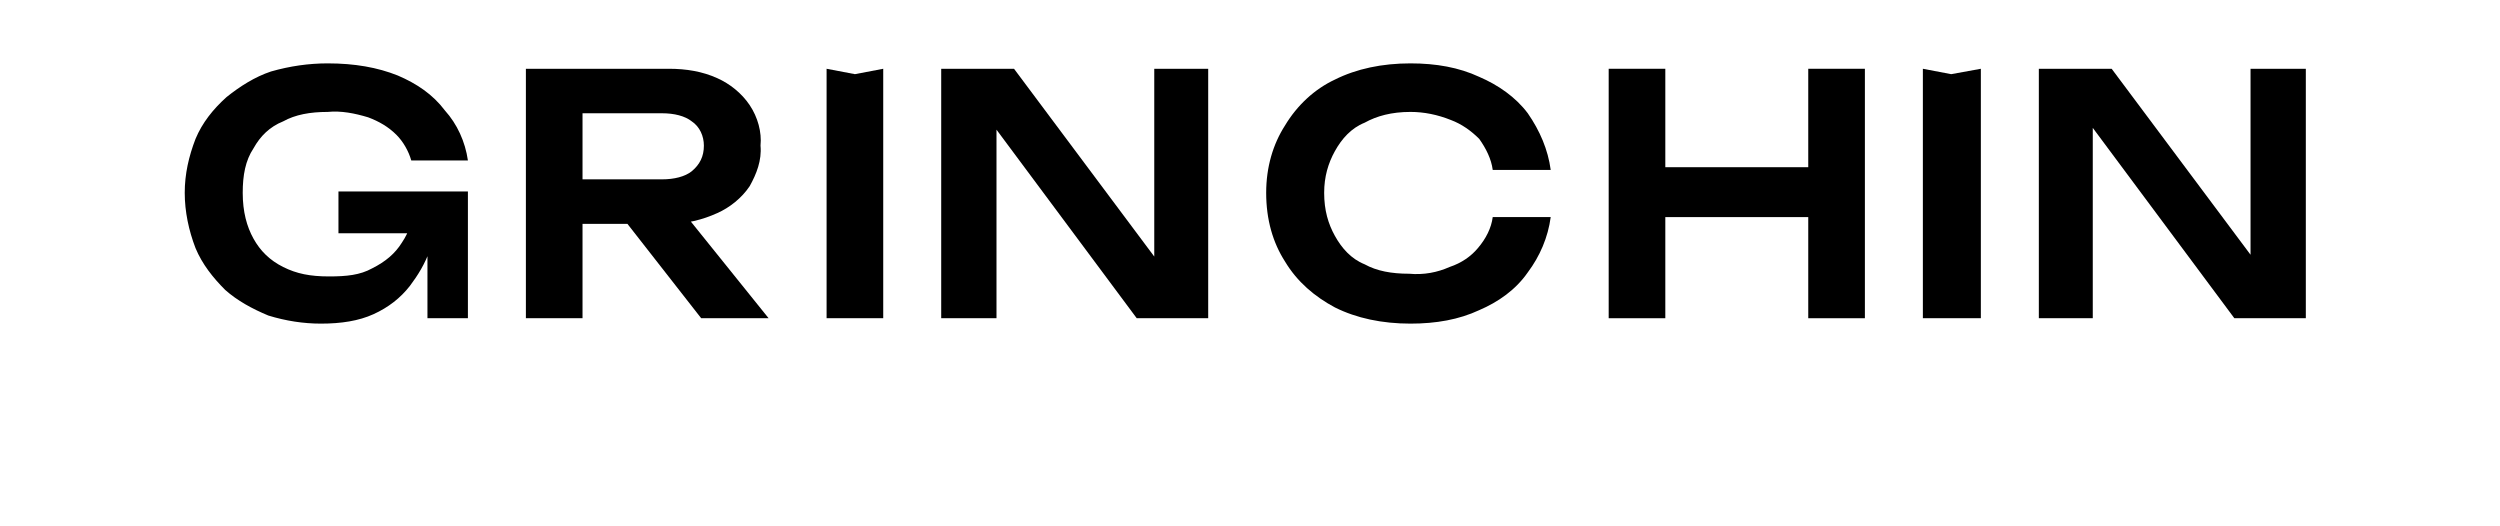
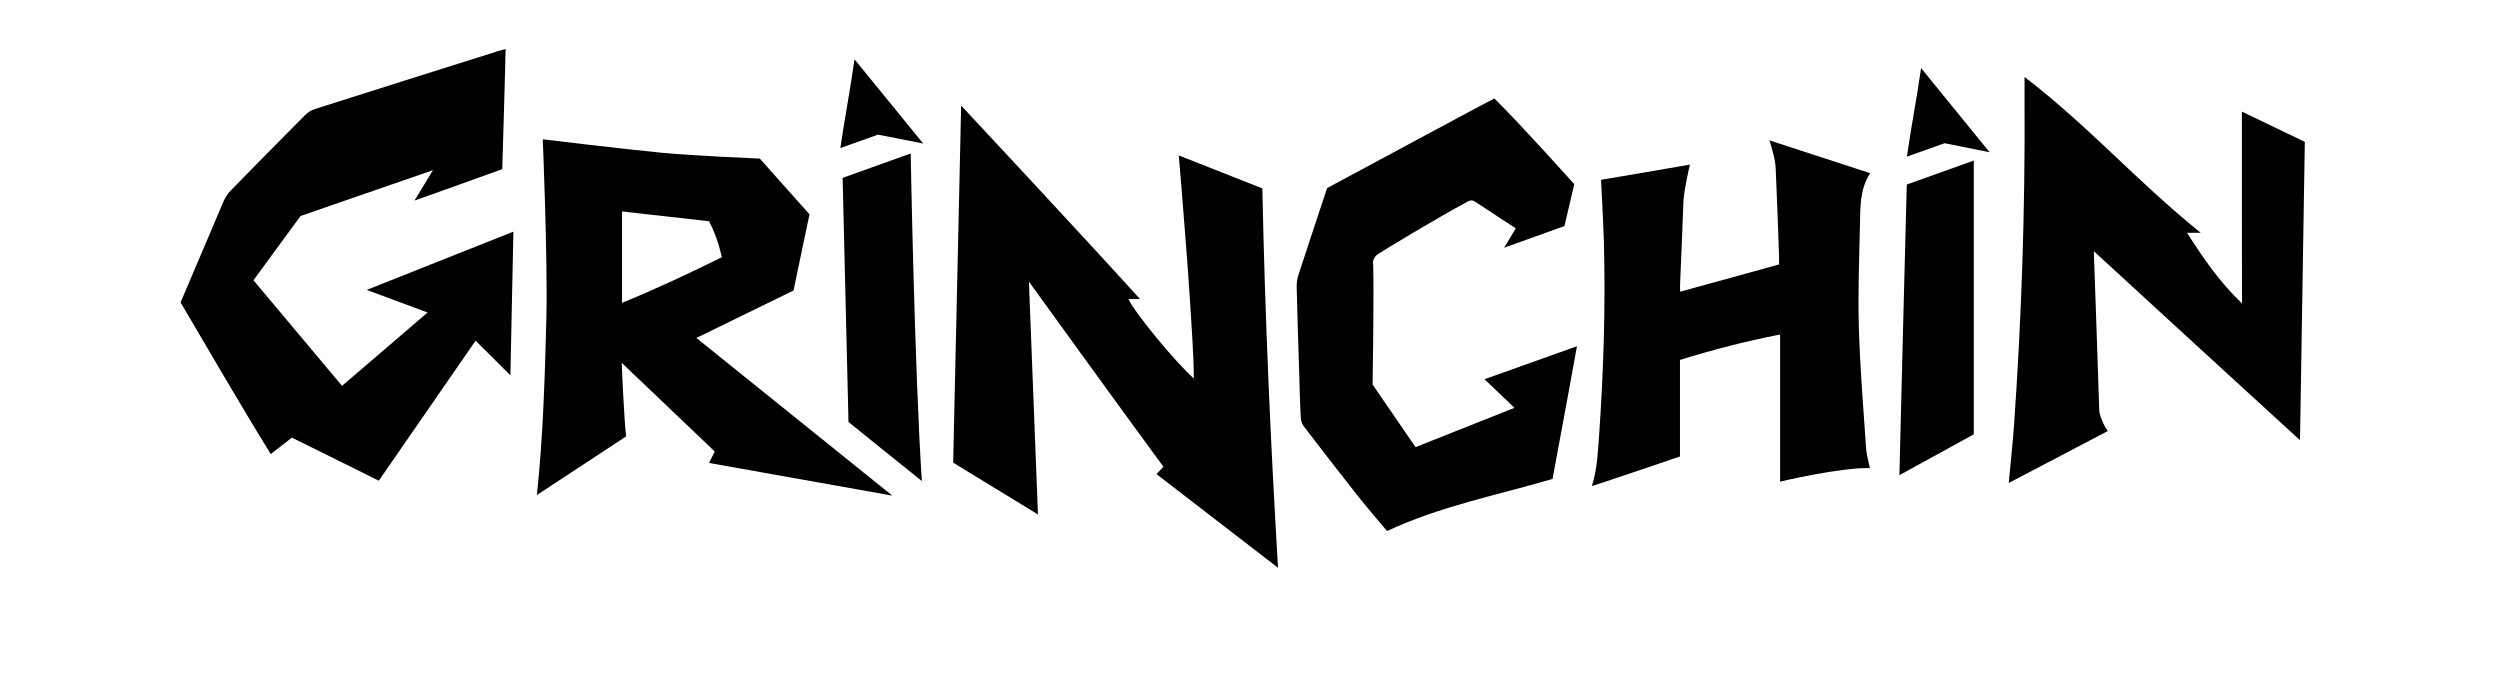
- <svg xmlns="http://www.w3.org/2000/svg" class="gv-logo-letters" viewBox="0 0 1854 390" fill="currentColor" aria-hidden="true">
+ <svg xmlns="http://www.w3.org/2000/svg" class="gv-logo-letters" viewBox="0 0 1660 458" fill="currentColor" aria-hidden="true">
  <g class="lg-letters">
-     <path class="lg-l" data-l="G" d="M325 154c0 11-2 21-6 31 -4 11-9 19-15 27 -7 9-16 16-27 21 -11 5-24 7-39 7 -13 0-26-2-39-6 -12-5-23-11-32-19 -9-9-17-19-22-31 -5-13-8-27-8-41 0-14 3-27 8-40 5-12 13-22 23-31 10-8 21-15 33-19 14-4 28-6 42-6 20 0 37 3 52 9 14 6 26 14 35 26 9 10 15 23 17 37l-42 0c-2-7-6-14-11-19 -6-6-13-10-21-13 -10-3-20-5-30-4 -13 0-24 2-33 7 -10 4-17 11-22 20 -6 9-8 20-8 33 0 14 3 25 8 34 5 9 12 16 22 21 10 5 20 7 34 7 13 0 23-1 32-6 10-5 17-11 22-19 6-9 7-15 9-26zm-74 19l0-31 96 0 0 94 -30 0 0-63z" />
-     <path class="lg-l" data-l="R" d="M419 133l72 0c9 0 17-2 22-6 6-5 9-11 9-19 0-7-3-14-9-18 -5-4-13-6-22-6l-78 0 19-22 0 174 -42 0 0-185 106 0c13 0 25 2 36 7 9 4 18 11 24 20 6 9 9 20 8 30 1 11-3 21-8 30 -6 9-15 16-24 20 -11 5-23 8-36 8l-77 0zm33 16l48 0 70 87 -50 0z" />
-     <path class="lg-l" data-l="I" d="M655 51l0 185 -42 0 0-185 21 4z" />
-     <path class="lg-l" data-l="N" d="M870 209l-14 2 0-160 40 0 0 185 -53 0 -119-160 15-2 0 162 -41 0 0-185 54 0z" />
-     <path class="lg-l" data-l="C" d="M1150 161c-2 15-8 29-17 41 -9 13-22 22-36 28 -15 7-32 10-51 10 -21 0-40-4-56-12 -15-8-28-19-37-34 -9-14-14-31-14-51 0-19 5-36 14-50 9-15 22-27 37-34 16-8 35-12 56-12 19 0 36 3 51 10 14 6 27 15 36 27 9 13 15 27 17 42l-43 0c-1-8-5-16-10-23 -6-6-13-11-21-14 -10-4-20-6-30-6 -14 0-25 3-34 8 -10 4-17 12-22 21 -5 9-8 19-8 31 0 13 3 23 8 32 5 9 12 17 22 21 9 5 20 7 33 7 11 1 21-1 30-5 9-3 16-8 21-14 6-7 10-15 11-23z" />
-     <path class="lg-l" data-l="H" d="M1193 51l42 0 0 185 -42 0zm23 73l144 0 0 37 -144 0zm125 -73l42 0 0 185 -42 0z" />
-     <path class="lg-l" data-l="I" d="M1469 51l0 185 -43 0 0-185 21 4z" />
-     <path class="lg-l" data-l="N" d="M1684 209l-15 2 0-160 41 0 0 185 -53 0 -119-160 14-2 0 162 -40 0 0-185 54 0z" />
+     <path class="lg-l" data-l="G" d="M251.5 319.2C232.3 309.6 213.1 300.1 193.8 290.6C189.1 294.2 184.5 297.9 179.8 301.5C159.2 268.2 139.8 234.5 119.9 200.8C123.4 192.5 126.9 184.2 130.5 175.9C136.6 161.6 142.6 147.3 148.7 133.1C149.8 130.8 151.2 128.6 153 126.7C169.4 109.9 185.9 93.2 202.5 76.5C204.2 74.7 206.4 73.3 208.8 72.5C249.5 59.5 290.2 46.7 330.9 33.9C332.4 33.4 334 33.1 335.7 32.6C335.7 38.9 333.5 112.3 333.5 112.3C314.1 119.3 294.7 126.3 275.2 133.2C279.3 126.5 283.4 119.8 287.5 113C258.2 123.2 228.9 133.3 199.6 143.4C189.2 157.6 178.7 171.8 168.3 186.1C187.9 209.5 207.5 232.8 227.1 256.2C246.1 240 265 223.7 283.9 207.5C270.5 202.5 257 197.5 243.5 192.5C276 179.6 308.5 166.7 340.9 153.8C340.2 185.6 339.5 217.4 338.9 249.2C331.2 241.5 323.5 233.9 315.8 226.2C294.3 257.2 272.9 288.2 251.5 319.2Z" />
+     <path class="lg-l" data-l="R" d="M592.5 329.1C552 321.9 511.4 314.6 470.8 307.4C472.1 304.9 473.3 302.3 474.6 299.8C454 280.1 433.4 260.5 412.8 240.9C412.8 240.9 414.1 273.5 415.7 289.8C395.9 302.8 376.2 315.8 356.5 328.7C360.7 288.9 361.8 249.7 362.8 210.6C363.7 171.5 360.4 92.5 360.4 92.5C360.4 92.5 414.8 99.1 440.1 101.5C461.5 103.5 504.5 105.3 504.5 105.3C515.5 117.6 526.5 129.9 537.5 142.3C534 159.1 530.4 176 526.9 192.9C505.4 203.4 483.9 213.9 462.4 224.4C505.8 259.3 549.2 294.2 592.5 329.1ZM413 201.1C435.8 191.8 457.6 181.5 479.3 170.8C477.5 162.5 474.7 154.4 470.8 146.9C451.5 144.7 432.2 142.5 413 140.4C413 160.6 413 180.9 413 201.1Z" />
+     <path class="lg-l" data-l="i" d="M604.7 101.9C604.7 101.9 607.3 246.5 612.1 319.4C604.9 313.7 563.4 280.2 563.4 280.2C562.1 226.2 560.8 172.2 559.5 118.1C574.6 112.7 589.7 107.3 604.7 101.9Z" />
+     <path class="lg-l" data-l="i-dot" d="M613 95.3C597.8 76.7 582.6 58.1 567.4 39.4C564.2 61.8 561.2 76.4 558 98.3C566.4 95.3 574.7 92.3 583 89.4C593 91.4 603 93.3 613 95.3Z" />
+     <path class="lg-l" data-l="N" d="M638.2 70.1C638.2 70.1 717.7 155.2 757 198.6C754.4 198.6 751.9 198.6 749.3 198.6C753.3 207.5 780.9 241 792.7 251.3C792.6 234.2 791.2 218.1 790.3 201.9C789.3 185.4 788 168.9 786.7 152.4C785.5 136.1 784.1 119.9 782.7 103.2C801.2 110.5 819.7 117.8 838.2 125.1C839.9 208.9 843.6 292.4 848.6 377C821.7 356.2 794.8 335.5 767.9 314.8C769.4 313.2 771 311.6 772.5 309.9C743.2 270.1 683.2 187 683.2 187C685.2 238.5 687.2 290 689.2 341.6C670.4 330.1 651.7 318.7 632.9 307.2C634.7 228.2 636.4 149.1 638.2 70.1Z" />
+     <path class="lg-l" data-l="C" d="M1006.5 151.6C1006.5 151.6 990.4 141.2 979.3 133.8C977.1 132.4 975.5 133.3 973.7 134.3C955.2 144.2 919 166 914.9 168.8C913.8 169.5 912.9 170.5 912.3 171.8C911.7 173 911.5 174.4 911.8 175.7C912.4 194.9 911.4 255.3 911.4 255.3C920.9 269.1 930.4 283 939.9 296.9C961.8 288.2 983.7 279.5 1005.6 270.8C999 264.4 992.3 258.1 985.7 251.8C1006.1 244.5 1026.6 237.2 1047.1 229.9C1047.1 229.9 1036.3 289.5 1030.9 318C994.1 328.8 956.3 336.1 921 352.6C914.6 344.9 908.1 337.5 901.9 329.7C889.7 314.2 877.5 298.5 865.5 282.8C864.3 281 863.7 278.9 863.7 276.7C863.1 266.1 862.9 255.6 862.6 245C862 226.9 861.4 208.8 861 190.7C860.9 188 861.3 185.3 862.1 182.7C868.4 163.4 881.2 124.9 881.2 124.9C881.2 124.9 991.1 65.7 992.3 65.4C1010.6 83.5 1045.3 122.3 1045.3 122.3C1043.1 131.6 1041 140.9 1038.8 150.1C1025.4 154.9 1012 159.7 998.7 164.5C1001.3 160.2 1003.9 155.9 1006.5 151.6Z" />
+     <path class="lg-l" data-l="H" d="M1182 222.1C1159.5 226.5 1137.3 232.2 1115.5 239C1115.5 260.4 1115.5 281.7 1115.5 303.1C1115.5 303.1 1056.9 323.1 1057 322.7C1060.7 311.3 1061 299.5 1061.9 287.8C1064.8 245.6 1066.1 203.2 1065 160.9C1064.6 148.2 1063.1 119.4 1063.1 119.4C1082.8 116.1 1102.5 112.7 1122.1 109.3C1122.1 109.3 1118.1 126.2 1117.8 133.9C1117.1 152 1116.4 170.1 1115.6 188.1C1115.5 189.8 1115.6 191.4 1115.6 193.7C1137.5 187.6 1159.4 181.6 1181.3 175.6C1181.3 173.6 1181.3 171.7 1181.3 169.9C1180.6 150.1 1179.9 130.4 1179 110.6C1178.6 107 1177.9 103.5 1176.9 100.1C1176.5 98.1 1175.8 96.2 1174.9 93.2C1197.2 100.5 1219.5 107.7 1241.8 115C1234.7 126 1235.3 137.9 1235 149.6C1234.5 172.5 1233.6 195.4 1234.3 218.2C1235.1 244.8 1237.3 271.4 1239.1 297.9C1239.4 302.1 1240.7 306.2 1241.6 310.8C1221.4 310.4 1182 319.8 1182 319.8C1182 287.3 1182 254.7 1182 222.1Z" />
+     <path class="lg-l" data-l="i" d="M1266.1 122.5C1280.7 117.3 1294.3 112.5 1310.6 106.6C1310.6 167.2 1310.6 227.8 1310.6 288.4C1294.1 297.4 1277.7 306.5 1261.2 315.5C1262.8 253.4 1264.4 184.3 1266.1 122.5Z" />
+     <path class="lg-l" data-l="i-dot" d="M1321.1 101.1C1306 82.5 1291 64.1 1275.6 45.2C1272.4 67.6 1269.3 82.2 1266.2 104C1274.5 101 1282.8 98.1 1291.2 95.1C1301.1 97.1 1311.1 99.1 1321.1 101.1Z" />
+     <path class="lg-l" data-l="N" d="M1488.6 74.1C1502.6 80.8 1516.5 87.5 1530.4 94.2C1529.3 160.2 1528.3 226.3 1527.2 292.3C1481.5 250.5 1435.9 208.7 1390.3 166.8C1390.3 166.8 1392.8 237.2 1393.9 272.4C1394 275.3 1395.4 278.2 1396.5 281C1397.4 282.9 1398.5 284.6 1399.6 286.2C1377.7 297.7 1355.7 309.2 1333.8 320.7C1335 307.5 1336.4 295 1337.3 282.5C1342.3 211.2 1344.7 139.9 1344.3 68.5C1344.3 62.9 1344.3 57.3 1344.3 51.1C1387.5 84.3 1418.3 119.9 1461.3 154.6C1458.3 154.6 1455.2 154.6 1452.2 154.6C1463.4 172.1 1473.7 187.1 1488.7 201.5C1488.6 159.1 1488.6 116.6 1488.6 74.1Z" />
  </g>
</svg>
